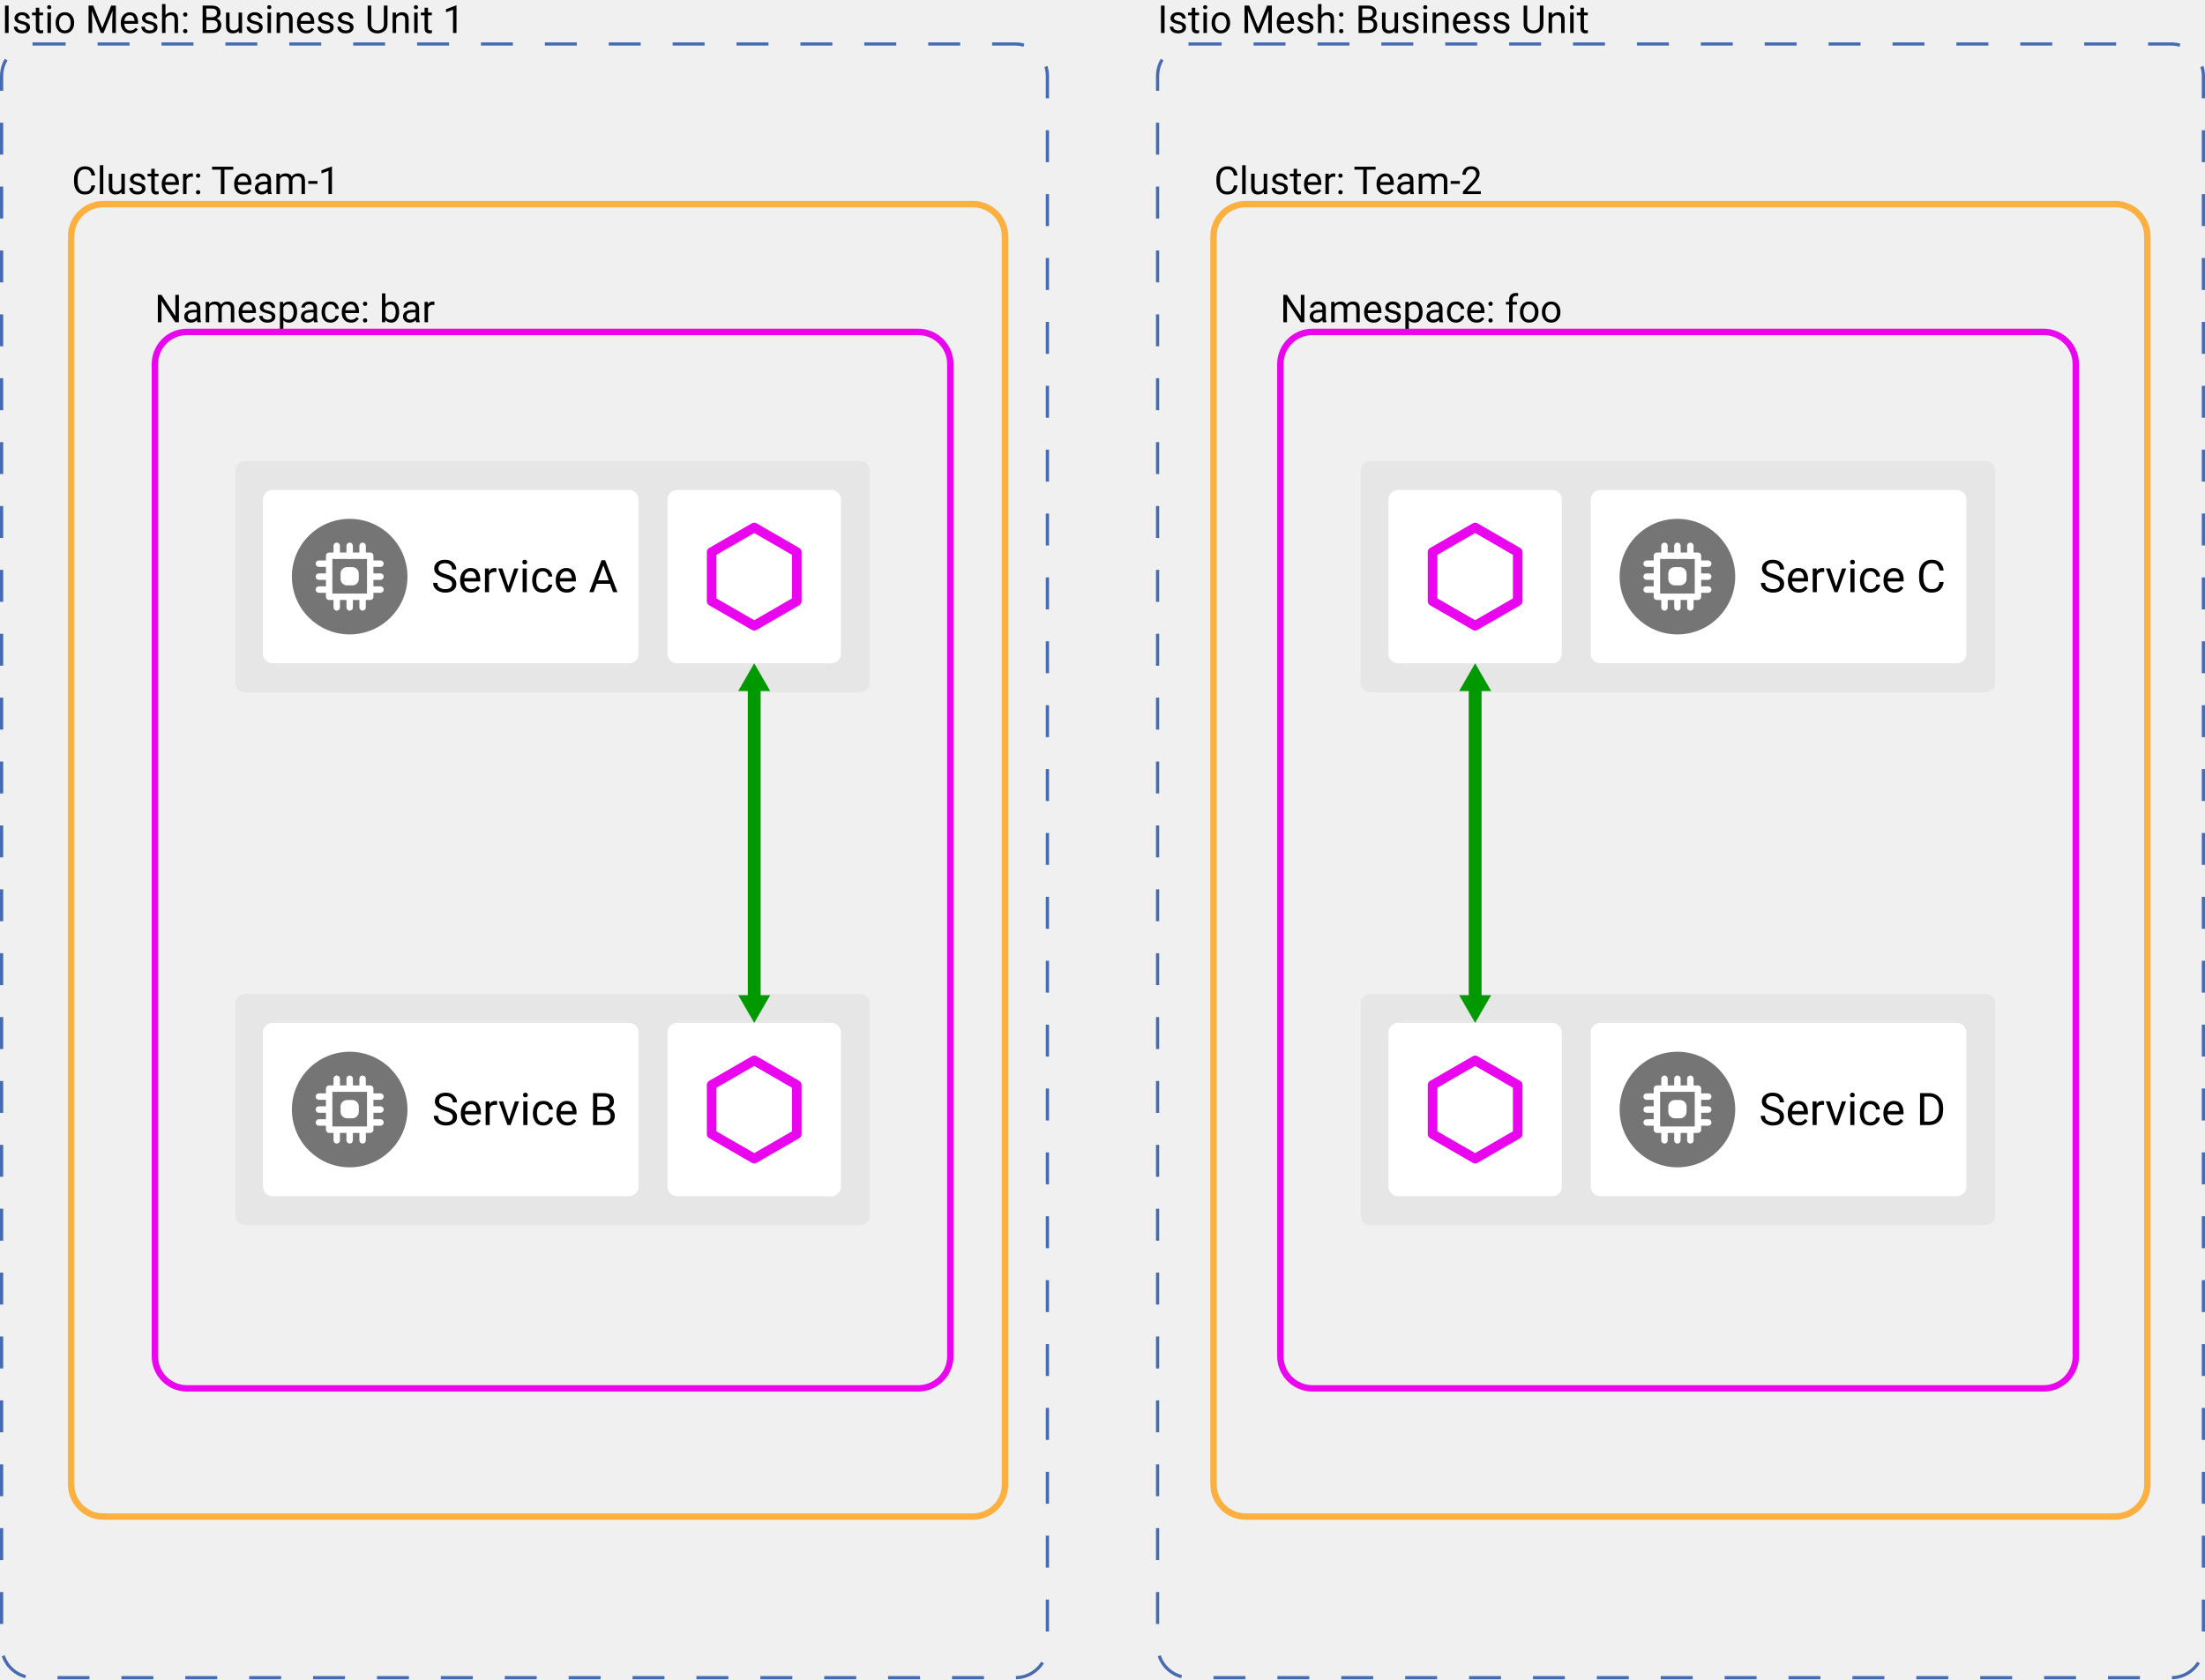
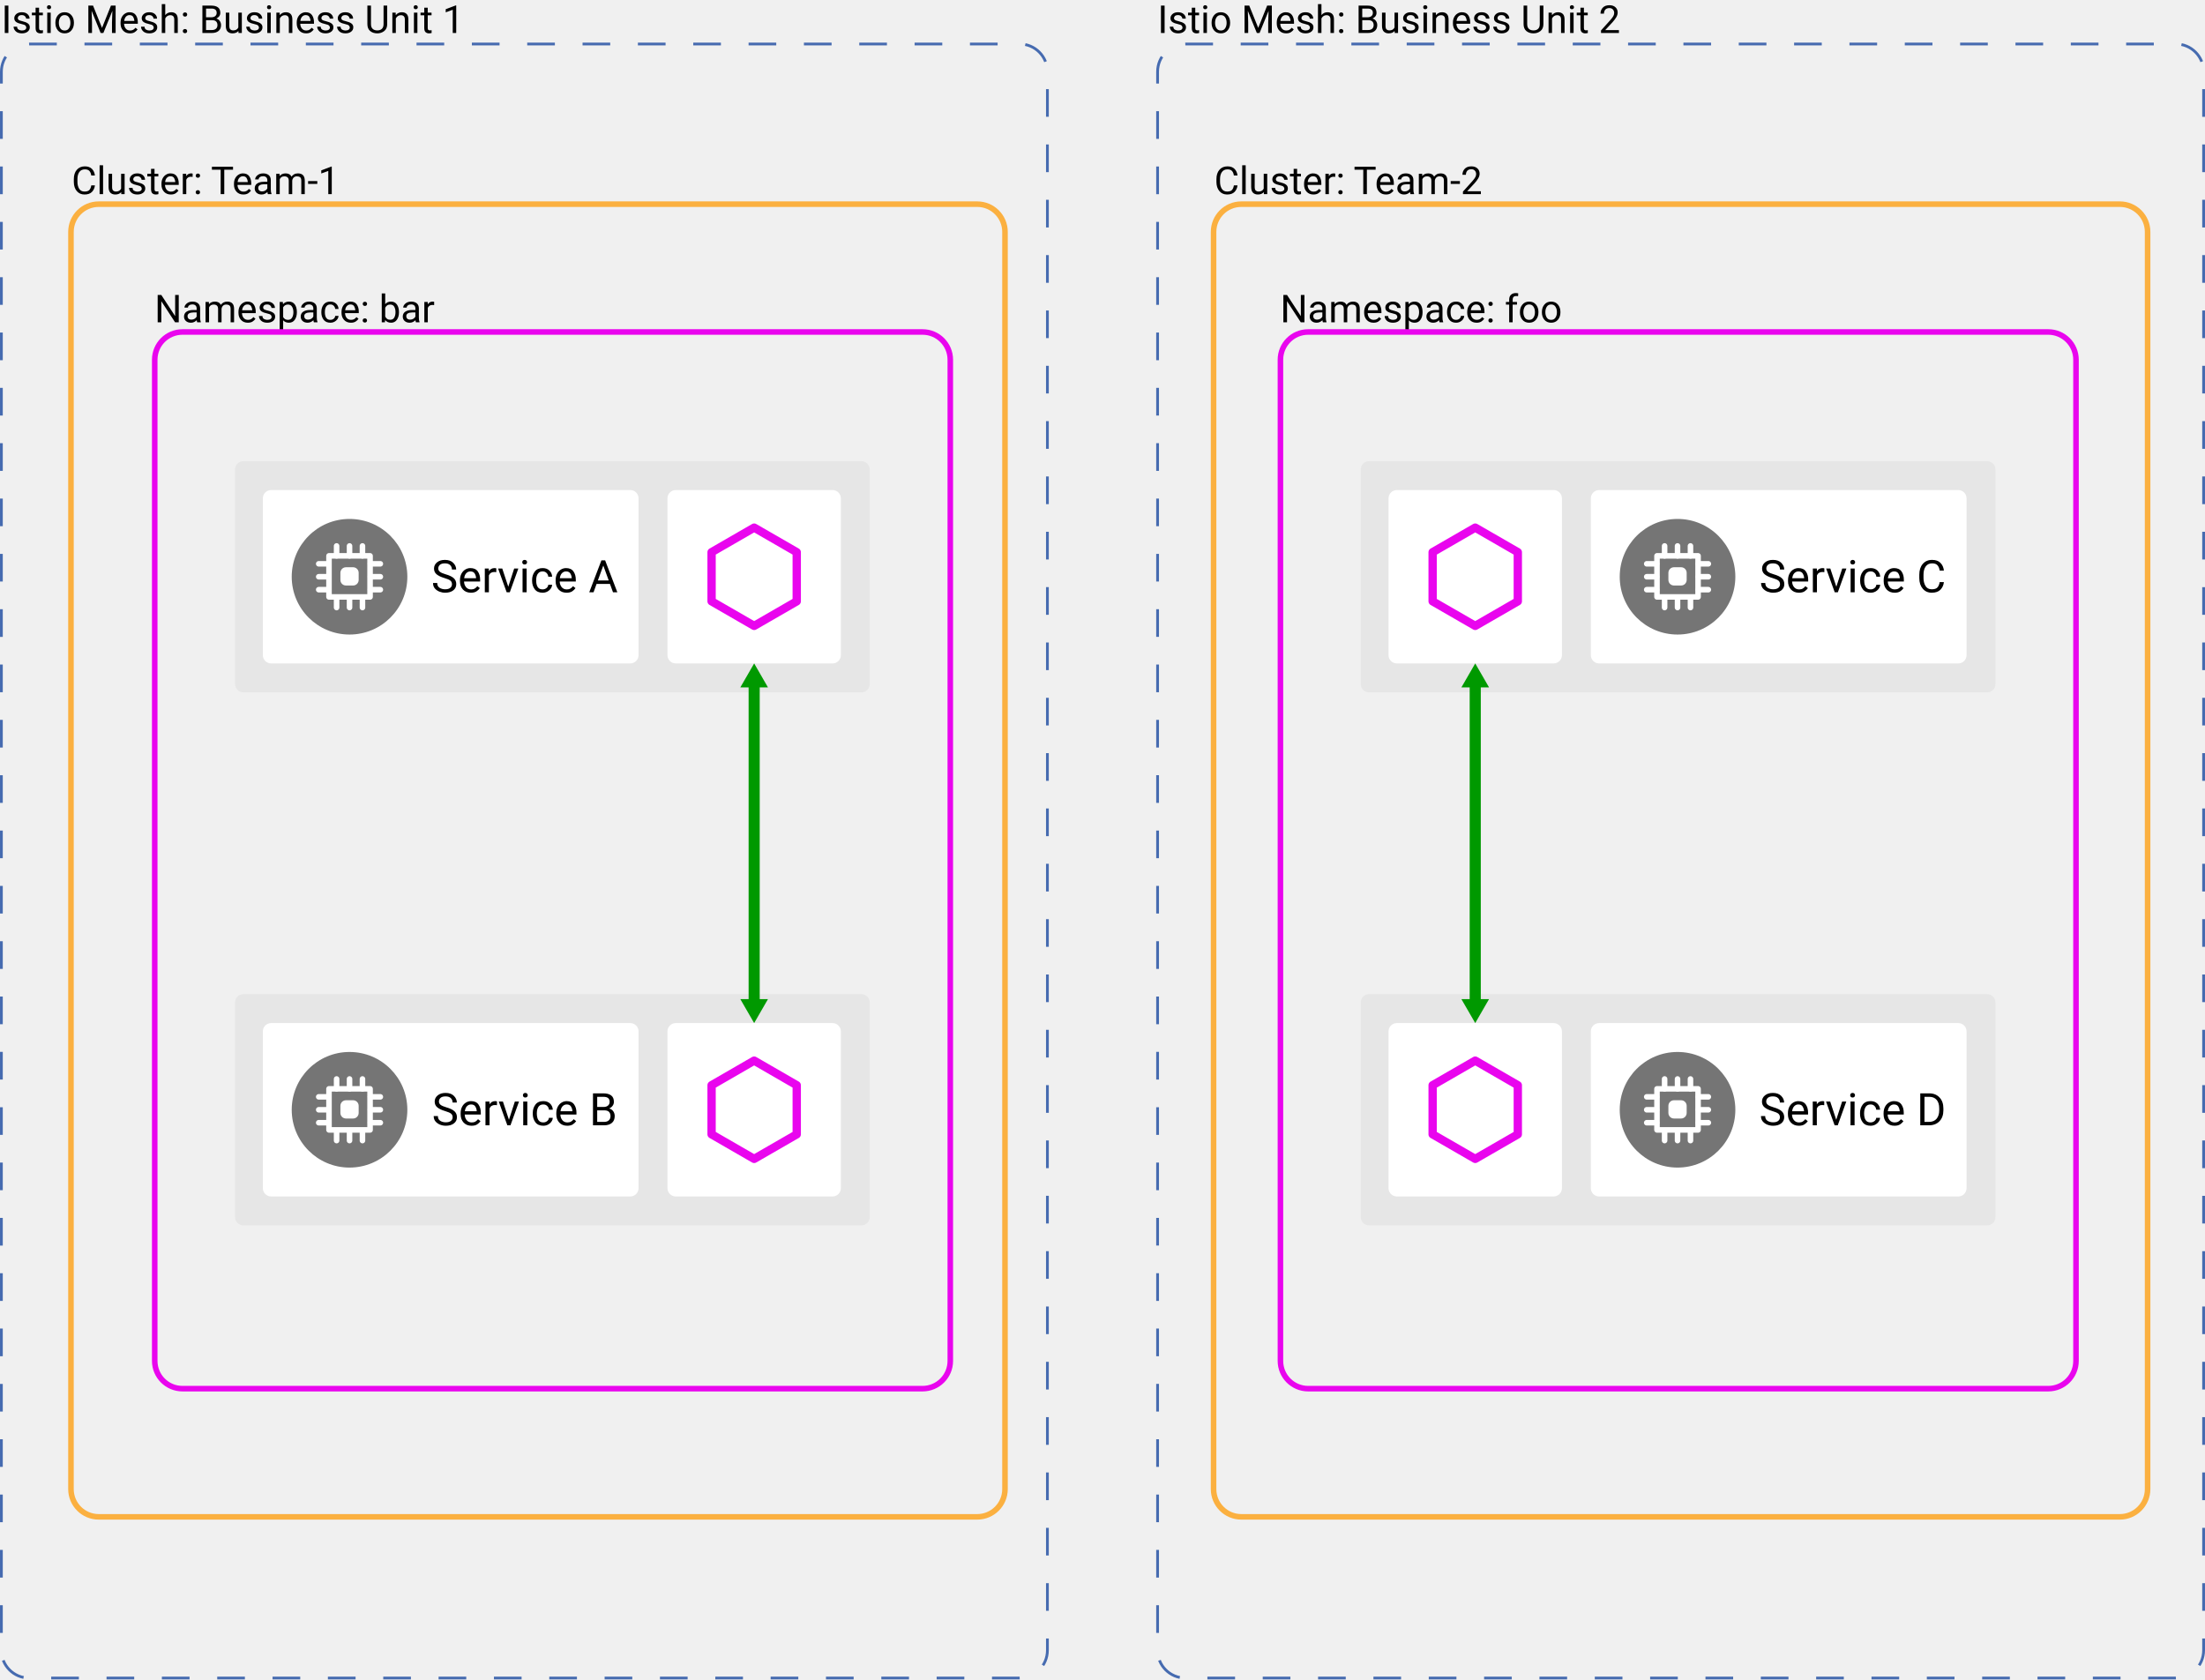
- <svg xmlns="http://www.w3.org/2000/svg" viewBox="0 0 686.77 523.1">
+ <svg xmlns="http://www.w3.org/2000/svg" viewBox="0 0 794.48 605.18">
  <defs>
-     <style>.a1b7f4e1-6cfb-4ba1-a209-fe86e4e9950e,.a3c982ea-7d5b-4f0e-b74c-739ca33cf5c7,.afa556ae-2a7f-4264-acf6-c1d20df09397,.b088ae7f-8d91-46f0-b767-81d798f29ab4,.b147c5b3-5c61-4a0c-a1d4-a4013970f185,.b6cd9dea-af88-4f08-8aeb-0d26d2142abe,.b872bad5-ae4b-4a6c-9431-62fadb3b1f0d{fill:none;}.b872bad5-ae4b-4a6c-9431-62fadb3b1f0d{stroke:#466bb0;stroke-dasharray:9.95 9.95;}.a3c982ea-7d5b-4f0e-b74c-739ca33cf5c7,.afa556ae-2a7f-4264-acf6-c1d20df09397,.b088ae7f-8d91-46f0-b767-81d798f29ab4,.b147c5b3-5c61-4a0c-a1d4-a4013970f185,.b872bad5-ae4b-4a6c-9431-62fadb3b1f0d{stroke-linejoin:round;}.b867669a-e6a6-4c19-9784-411c04f3ec93{font-size:12px;}.b6f601eb-9349-4c96-92bf-a72c5f48d98b,.b867669a-e6a6-4c19-9784-411c04f3ec93{font-family:Roboto-Regular, Roboto;}.afa556ae-2a7f-4264-acf6-c1d20df09397{stroke:#fbb040;}.afa556ae-2a7f-4264-acf6-c1d20df09397,.b088ae7f-8d91-46f0-b767-81d798f29ab4,.b147c5b3-5c61-4a0c-a1d4-a4013970f185,.b6cd9dea-af88-4f08-8aeb-0d26d2142abe{stroke-width:2px;}.bf2a7dde-a15c-43a7-8a9f-8ccaff890a82{letter-spacing:-0.03em;}.b04772d5-379b-4e5b-922b-367000707904{letter-spacing:-0.04em;}.a3c982ea-7d5b-4f0e-b74c-739ca33cf5c7,.b088ae7f-8d91-46f0-b767-81d798f29ab4{stroke:#e905ee;}.aa0c763e-5f7e-48f7-bee5-5457c31a49ba{fill:#e6e6e6;}.b183bf07-269c-44da-a916-9d14c52fa1e7{fill:#fff;}.a3c982ea-7d5b-4f0e-b74c-739ca33cf5c7{stroke-width:3px;}.b6f601eb-9349-4c96-92bf-a72c5f48d98b{font-size:14px;}.a81d75ed-f943-4c1e-98f9-eed5a0fe1664{letter-spacing:0.01em;}.a67b28e3-958e-4cd0-918f-9a5d30cf48fe{fill:#757575;}.b147c5b3-5c61-4a0c-a1d4-a4013970f185,.b6cd9dea-af88-4f08-8aeb-0d26d2142abe{stroke:#fff;}.b6cd9dea-af88-4f08-8aeb-0d26d2142abe{stroke-linecap:round;}.a1b7f4e1-6cfb-4ba1-a209-fe86e4e9950e,.b6cd9dea-af88-4f08-8aeb-0d26d2142abe{stroke-miterlimit:10;}.a1b7f4e1-6cfb-4ba1-a209-fe86e4e9950e{stroke:#090;stroke-width:4px;}.af6d2534-b1a0-4c94-ba8c-0601383c1d78{fill:#090;}</style>
+     <style>.a8348b66-f0c0-41c9-9650-6b1a41e5e7a7,.b37fe2f4-527d-4f4c-a6b3-b1abf6eae3e9,.bcd6425b-193e-4aa3-9154-8e524afac852,.bdda751c-4c4c-4ea5-8d81-bfa9c71893b8,.e27ca774-a77a-4d85-8880-f3cfa040b16f,.e626ae33-471c-4c3b-b9c0-e146f11f8cc6,.f4dca14b-f78f-4eba-b862-6b74ec83ee0b{fill:none;}.a8348b66-f0c0-41c9-9650-6b1a41e5e7a7{stroke:#466bb0;stroke-dasharray:9.97 9.97;}.a8348b66-f0c0-41c9-9650-6b1a41e5e7a7,.bcd6425b-193e-4aa3-9154-8e524afac852,.bdda751c-4c4c-4ea5-8d81-bfa9c71893b8,.e626ae33-471c-4c3b-b9c0-e146f11f8cc6,.f4dca14b-f78f-4eba-b862-6b74ec83ee0b{stroke-linejoin:round;}.e2b57b88-f59e-4048-9b19-ff89d5d16218{font-size:13.88px;}.b0e13637-ac3e-4d87-a965-d5513e704b6f,.e2b57b88-f59e-4048-9b19-ff89d5d16218{font-family:Roboto-Regular, Roboto;}.e626ae33-471c-4c3b-b9c0-e146f11f8cc6{stroke:#fbb040;}.b37fe2f4-527d-4f4c-a6b3-b1abf6eae3e9,.bcd6425b-193e-4aa3-9154-8e524afac852,.e626ae33-471c-4c3b-b9c0-e146f11f8cc6,.f4dca14b-f78f-4eba-b862-6b74ec83ee0b{stroke-width:2px;}.f2a721d1-8fda-42de-a620-679c924a77fc{letter-spacing:-0.03em;}.fc9248af-966e-4063-8b0c-3fd97b8c1ff2{letter-spacing:-0.04em;}.bdda751c-4c4c-4ea5-8d81-bfa9c71893b8,.f4dca14b-f78f-4eba-b862-6b74ec83ee0b{stroke:#e905ee;}.a78688e8-c942-4c2c-9d48-6f7607a4cbe1{fill:#e6e6e6;}.fe047937-2506-4c02-ae6c-98cfe40f1844{fill:#fff;}.bdda751c-4c4c-4ea5-8d81-bfa9c71893b8{stroke-width:3px;}.b0e13637-ac3e-4d87-a965-d5513e704b6f{font-size:16.2px;}.fee82ec3-8b32-4116-abc3-e6bf9516dde3{letter-spacing:0.01em;}.f11d3f52-0173-4e65-b829-f40a21af663c{fill:#757575;}.b37fe2f4-527d-4f4c-a6b3-b1abf6eae3e9,.bcd6425b-193e-4aa3-9154-8e524afac852{stroke:#fff;}.b37fe2f4-527d-4f4c-a6b3-b1abf6eae3e9{stroke-linecap:round;}.b37fe2f4-527d-4f4c-a6b3-b1abf6eae3e9,.e27ca774-a77a-4d85-8880-f3cfa040b16f{stroke-miterlimit:10;}.e27ca774-a77a-4d85-8880-f3cfa040b16f{stroke:#090;stroke-width:4px;}.b96ee54b-5fb9-4be8-9992-0eae3679c3a6{fill:#090;}</style>
  </defs>
-   <g id="ad475352-12b6-45e2-b33b-131181d191e3" data-name="cluster-iso">
-     <rect class="b872bad5-ae4b-4a6c-9431-62fadb3b1f0d" x="0.5" y="13.7" width="325.73" height="508.9" rx="10" />
-     <text class="b867669a-e6a6-4c19-9784-411c04f3ec93" transform="translate(0.48 10.27)">Istio Mesh: Business Unit 1</text>
-     <rect class="b872bad5-ae4b-4a6c-9431-62fadb3b1f0d" x="360.54" y="13.7" width="325.73" height="508.9" rx="10" />
-     <text class="b867669a-e6a6-4c19-9784-411c04f3ec93" transform="translate(360.52 10.27)">Istio Mesh: Business Unit </text>
-     <rect class="afa556ae-2a7f-4264-acf6-c1d20df09397" x="22.17" y="63.59" width="290.85" height="408.82" rx="10" />
-     <text class="b867669a-e6a6-4c19-9784-411c04f3ec93" transform="translate(22.36 60.46)">Cluster:<tspan class="bf2a7dde-a15c-43a7-8a9f-8ccaff890a82" x="40.77" y="0"> </tspan>
-       <tspan class="b04772d5-379b-4e5b-922b-367000707904" x="43.4" y="0">T</tspan>
-       <tspan x="50.03" y="0">eam-1</tspan>
+   <g id="f71f044f-18f6-4239-90ae-52de65a6da5d" data-name="cluster-iso">
+     <rect class="a8348b66-f0c0-41c9-9650-6b1a41e5e7a7" x="0.5" y="15.85" width="376.89" height="588.83" rx="10" />
+     <text class="e2b57b88-f59e-4048-9b19-ff89d5d16218" transform="translate(0.48 11.88)">Istio Mesh: Business Unit 1</text>
+     <rect class="a8348b66-f0c0-41c9-9650-6b1a41e5e7a7" x="417.09" y="15.85" width="376.89" height="588.83" rx="10" />
+     <text class="e2b57b88-f59e-4048-9b19-ff89d5d16218" transform="translate(417.07 11.88)">Istio Mesh: Business Unit 2 </text>
+     <rect class="e626ae33-471c-4c3b-b9c0-e146f11f8cc6" x="25.57" y="73.57" width="336.54" height="473.03" rx="10" />
+     <text class="e2b57b88-f59e-4048-9b19-ff89d5d16218" transform="translate(25.79 69.95)">Cluster:<tspan class="f2a721d1-8fda-42de-a620-679c924a77fc" x="47.17" y="0"> </tspan>
+       <tspan class="fc9248af-966e-4063-8b0c-3fd97b8c1ff2" x="50.22" y="0">T</tspan>
+       <tspan x="57.89" y="0">eam-1</tspan>
    </text>
-     <rect class="afa556ae-2a7f-4264-acf6-c1d20df09397" x="377.97" y="63.59" width="290.85" height="408.82" rx="10" />
-     <text class="b867669a-e6a6-4c19-9784-411c04f3ec93" transform="translate(378.16 60.46)">Cluster:<tspan class="bf2a7dde-a15c-43a7-8a9f-8ccaff890a82" x="40.77" y="0"> </tspan>
-       <tspan class="b04772d5-379b-4e5b-922b-367000707904" x="43.4" y="0">T</tspan>
-       <tspan x="50.03" y="0">eam-2</tspan>
+     <rect class="e626ae33-471c-4c3b-b9c0-e146f11f8cc6" x="437.26" y="73.57" width="336.54" height="473.03" rx="10" />
+     <text class="e2b57b88-f59e-4048-9b19-ff89d5d16218" transform="translate(437.48 69.95)">Cluster:<tspan class="f2a721d1-8fda-42de-a620-679c924a77fc" x="47.17" y="0"> </tspan>
+       <tspan class="fc9248af-966e-4063-8b0c-3fd97b8c1ff2" x="50.22" y="0">T</tspan>
+       <tspan x="57.89" y="0">eam-2</tspan>
    </text>
-     <text class="b867669a-e6a6-4c19-9784-411c04f3ec93" transform="translate(48.18 100.38)">Namespace: bar</text>
-     <rect class="b088ae7f-8d91-46f0-b767-81d798f29ab4" x="48.25" y="103.39" width="247.74" height="329.09" rx="10" />
-     <text class="b867669a-e6a6-4c19-9784-411c04f3ec93" transform="translate(398.72 100.38)">Namespace: foo</text>
-     <rect class="b088ae7f-8d91-46f0-b767-81d798f29ab4" x="398.79" y="103.39" width="247.74" height="329.09" rx="10" />
-     <rect class="aa0c763e-5f7e-48f7-bee5-5457c31a49ba" x="423.8" y="143.62" width="197.65" height="72" rx="3" />
-     <rect class="b183bf07-269c-44da-a916-9d14c52fa1e7" x="432.45" y="152.62" width="54" height="54" rx="3" />
-     <polygon class="a3c982ea-7d5b-4f0e-b74c-739ca33cf5c7" points="472.71 187.27 472.71 171.97 459.45 164.32 446.19 171.97 446.19 187.27 459.45 194.92 472.71 187.27" />
-     <rect class="b183bf07-269c-44da-a916-9d14c52fa1e7" x="495.45" y="152.62" width="117" height="54" rx="3" />
-     <text class="b6f601eb-9349-4c96-92bf-a72c5f48d98b" transform="translate(547.91 184.46)">Se<tspan class="a81d75ed-f943-4c1e-98f9-eed5a0fe1664" x="15.72" y="0">r</tspan>
-       <tspan x="20.58" y="0">vice C</tspan>
+     <text class="e2b57b88-f59e-4048-9b19-ff89d5d16218" transform="translate(55.67 116.15)">Namespace: bar</text>
+     <rect class="f4dca14b-f78f-4eba-b862-6b74ec83ee0b" x="55.75" y="119.63" width="286.65" height="380.78" rx="10" />
+     <text class="e2b57b88-f59e-4048-9b19-ff89d5d16218" transform="translate(461.27 116.15)">Namespace: foo</text>
+     <rect class="f4dca14b-f78f-4eba-b862-6b74ec83ee0b" x="461.35" y="119.63" width="286.65" height="380.78" rx="10" />
+     <rect class="a78688e8-c942-4c2c-9d48-6f7607a4cbe1" x="490.29" y="166.18" width="228.69" height="83.31" rx="3" />
+     <rect class="fe047937-2506-4c02-ae6c-98cfe40f1844" x="500.3" y="176.59" width="62.48" height="62.48" rx="3" />
+     <polygon class="bdda751c-4c4c-4ea5-8d81-bfa9c71893b8" points="546.88 216.69 546.88 198.98 531.54 190.13 516.19 198.98 516.19 216.69 531.54 225.54 546.88 216.69" />
+     <rect class="fe047937-2506-4c02-ae6c-98cfe40f1844" x="573.19" y="176.59" width="135.38" height="62.48" rx="3" />
+     <text class="b0e13637-ac3e-4d87-a965-d5513e704b6f" transform="translate(633.89 213.43)">Se<tspan class="fee82ec3-8b32-4116-abc3-e6bf9516dde3" x="18.19" y="0">r</tspan>
+       <tspan x="23.82" y="0">vice C</tspan>
    </text>
-     <circle class="a67b28e3-958e-4cd0-918f-9a5d30cf48fe" cx="522.45" cy="179.62" r="18" />
-     <rect class="b147c5b3-5c61-4a0c-a1d4-a4013970f185" x="516.06" y="173.11" width="12.79" height="12.79" />
-     <line class="b6cd9dea-af88-4f08-8aeb-0d26d2142abe" x1="518.42" y1="173.11" x2="518.42" y2="170.03" />
-     <line class="b6cd9dea-af88-4f08-8aeb-0d26d2142abe" x1="522.45" y1="173.11" x2="522.45" y2="170.03" />
-     <line class="b6cd9dea-af88-4f08-8aeb-0d26d2142abe" x1="526.48" y1="173.11" x2="526.48" y2="170.03" />
-     <line class="b6cd9dea-af88-4f08-8aeb-0d26d2142abe" x1="518.42" y1="189.21" x2="518.42" y2="186.13" />
-     <line class="b6cd9dea-af88-4f08-8aeb-0d26d2142abe" x1="522.45" y1="189.21" x2="522.45" y2="186.13" />
-     <line class="b6cd9dea-af88-4f08-8aeb-0d26d2142abe" x1="526.48" y1="189.21" x2="526.48" y2="186.13" />
-     <line class="b6cd9dea-af88-4f08-8aeb-0d26d2142abe" x1="515.94" y1="183.65" x2="512.86" y2="183.65" />
-     <line class="b6cd9dea-af88-4f08-8aeb-0d26d2142abe" x1="515.94" y1="179.62" x2="512.86" y2="179.62" />
-     <line class="b6cd9dea-af88-4f08-8aeb-0d26d2142abe" x1="515.94" y1="175.59" x2="512.86" y2="175.59" />
-     <line class="b6cd9dea-af88-4f08-8aeb-0d26d2142abe" x1="532.04" y1="183.65" x2="528.96" y2="183.65" />
-     <line class="b6cd9dea-af88-4f08-8aeb-0d26d2142abe" x1="532.04" y1="179.62" x2="528.96" y2="179.62" />
-     <line class="b6cd9dea-af88-4f08-8aeb-0d26d2142abe" x1="532.04" y1="175.59" x2="528.96" y2="175.59" />
-     <rect class="b183bf07-269c-44da-a916-9d14c52fa1e7" x="519.61" y="176.66" width="5.68" height="5.68" rx="2" />
-     <rect class="aa0c763e-5f7e-48f7-bee5-5457c31a49ba" x="73.26" y="143.62" width="197.65" height="72" rx="3" />
-     <rect class="b183bf07-269c-44da-a916-9d14c52fa1e7" x="81.91" y="152.62" width="117" height="54" rx="3" />
-     <text class="b6f601eb-9349-4c96-92bf-a72c5f48d98b" transform="translate(134.36 184.46)">Se<tspan class="a81d75ed-f943-4c1e-98f9-eed5a0fe1664" x="15.72" y="0">r</tspan>
-       <tspan x="20.58" y="0">vice A</tspan>
+     <circle class="f11d3f52-0173-4e65-b829-f40a21af663c" cx="604.43" cy="207.83" r="20.83" />
+     <rect class="bcd6425b-193e-4aa3-9154-8e524afac852" x="597.03" y="200.3" width="14.8" height="14.8" />
+     <line class="b37fe2f4-527d-4f4c-a6b3-b1abf6eae3e9" x1="599.77" y1="200.3" x2="599.77" y2="196.73" />
+     <line class="b37fe2f4-527d-4f4c-a6b3-b1abf6eae3e9" x1="604.43" y1="200.3" x2="604.43" y2="196.73" />
+     <line class="b37fe2f4-527d-4f4c-a6b3-b1abf6eae3e9" x1="609.09" y1="200.3" x2="609.09" y2="196.73" />
+     <line class="b37fe2f4-527d-4f4c-a6b3-b1abf6eae3e9" x1="599.77" y1="218.93" x2="599.77" y2="215.37" />
+     <line class="b37fe2f4-527d-4f4c-a6b3-b1abf6eae3e9" x1="604.43" y1="218.93" x2="604.43" y2="215.37" />
+     <line class="b37fe2f4-527d-4f4c-a6b3-b1abf6eae3e9" x1="609.09" y1="218.93" x2="609.09" y2="215.37" />
+     <line class="b37fe2f4-527d-4f4c-a6b3-b1abf6eae3e9" x1="596.89" y1="212.49" x2="593.33" y2="212.49" />
+     <line class="b37fe2f4-527d-4f4c-a6b3-b1abf6eae3e9" x1="596.89" y1="207.83" x2="593.33" y2="207.83" />
+     <line class="b37fe2f4-527d-4f4c-a6b3-b1abf6eae3e9" x1="596.89" y1="203.17" x2="593.33" y2="203.17" />
+     <line class="b37fe2f4-527d-4f4c-a6b3-b1abf6eae3e9" x1="615.53" y1="212.49" x2="611.97" y2="212.49" />
+     <line class="b37fe2f4-527d-4f4c-a6b3-b1abf6eae3e9" x1="615.53" y1="207.83" x2="611.97" y2="207.83" />
+     <line class="b37fe2f4-527d-4f4c-a6b3-b1abf6eae3e9" x1="615.53" y1="203.17" x2="611.97" y2="203.17" />
+     <rect class="fe047937-2506-4c02-ae6c-98cfe40f1844" x="601.14" y="204.41" width="6.58" height="6.58" rx="2" />
+     <rect class="a78688e8-c942-4c2c-9d48-6f7607a4cbe1" x="84.69" y="166.18" width="228.69" height="83.31" rx="3" />
+     <rect class="fe047937-2506-4c02-ae6c-98cfe40f1844" x="94.7" y="176.59" width="135.38" height="62.48" rx="3" />
+     <text class="b0e13637-ac3e-4d87-a965-d5513e704b6f" transform="translate(155.38 213.43)">Se<tspan class="fee82ec3-8b32-4116-abc3-e6bf9516dde3" x="18.19" y="0">r</tspan>
+       <tspan x="23.82" y="0">vice A</tspan>
    </text>
-     <circle class="a67b28e3-958e-4cd0-918f-9a5d30cf48fe" cx="108.91" cy="179.62" r="18" />
-     <rect class="b147c5b3-5c61-4a0c-a1d4-a4013970f185" x="102.52" y="173.11" width="12.79" height="12.79" />
-     <line class="b6cd9dea-af88-4f08-8aeb-0d26d2142abe" x1="104.88" y1="173.11" x2="104.88" y2="170.03" />
-     <line class="b6cd9dea-af88-4f08-8aeb-0d26d2142abe" x1="108.91" y1="173.11" x2="108.91" y2="170.03" />
-     <line class="b6cd9dea-af88-4f08-8aeb-0d26d2142abe" x1="112.94" y1="173.11" x2="112.94" y2="170.03" />
-     <line class="b6cd9dea-af88-4f08-8aeb-0d26d2142abe" x1="104.88" y1="189.21" x2="104.88" y2="186.13" />
-     <line class="b6cd9dea-af88-4f08-8aeb-0d26d2142abe" x1="108.91" y1="189.21" x2="108.91" y2="186.13" />
-     <line class="b6cd9dea-af88-4f08-8aeb-0d26d2142abe" x1="112.94" y1="189.21" x2="112.94" y2="186.13" />
-     <line class="b6cd9dea-af88-4f08-8aeb-0d26d2142abe" x1="102.4" y1="183.65" x2="99.32" y2="183.65" />
-     <line class="b6cd9dea-af88-4f08-8aeb-0d26d2142abe" x1="102.4" y1="179.62" x2="99.32" y2="179.62" />
-     <line class="b6cd9dea-af88-4f08-8aeb-0d26d2142abe" x1="102.4" y1="175.59" x2="99.32" y2="175.59" />
-     <line class="b6cd9dea-af88-4f08-8aeb-0d26d2142abe" x1="118.5" y1="183.65" x2="115.42" y2="183.65" />
-     <line class="b6cd9dea-af88-4f08-8aeb-0d26d2142abe" x1="118.5" y1="179.62" x2="115.42" y2="179.62" />
-     <line class="b6cd9dea-af88-4f08-8aeb-0d26d2142abe" x1="118.5" y1="175.59" x2="115.42" y2="175.59" />
-     <rect class="b183bf07-269c-44da-a916-9d14c52fa1e7" x="106.07" y="176.66" width="5.68" height="5.68" rx="2" />
-     <rect class="b183bf07-269c-44da-a916-9d14c52fa1e7" x="207.91" y="152.62" width="54" height="54" rx="3" />
-     <polygon class="a3c982ea-7d5b-4f0e-b74c-739ca33cf5c7" points="248.17 187.27 248.17 171.97 234.91 164.32 221.65 171.97 221.65 187.27 234.91 194.92 248.17 187.27" />
-     <rect class="aa0c763e-5f7e-48f7-bee5-5457c31a49ba" x="423.8" y="309.62" width="197.65" height="72" rx="3" />
-     <rect class="b183bf07-269c-44da-a916-9d14c52fa1e7" x="432.45" y="318.62" width="54" height="54" rx="3" />
-     <polygon class="a3c982ea-7d5b-4f0e-b74c-739ca33cf5c7" points="472.71 353.27 472.71 337.97 459.45 330.32 446.19 337.97 446.19 353.27 459.45 360.92 472.71 353.27" />
-     <rect class="b183bf07-269c-44da-a916-9d14c52fa1e7" x="495.45" y="318.62" width="117" height="54" rx="3" />
-     <text class="b6f601eb-9349-4c96-92bf-a72c5f48d98b" transform="translate(547.87 350.46)">Se<tspan class="a81d75ed-f943-4c1e-98f9-eed5a0fe1664" x="15.72" y="0">r</tspan>
-       <tspan x="20.58" y="0">vice D</tspan>
+     <circle class="f11d3f52-0173-4e65-b829-f40a21af663c" cx="125.94" cy="207.83" r="20.83" />
+     <rect class="bcd6425b-193e-4aa3-9154-8e524afac852" x="118.54" y="200.3" width="14.8" height="14.8" />
+     <line class="b37fe2f4-527d-4f4c-a6b3-b1abf6eae3e9" x1="121.28" y1="200.3" x2="121.28" y2="196.73" />
+     <line class="b37fe2f4-527d-4f4c-a6b3-b1abf6eae3e9" x1="125.94" y1="200.3" x2="125.94" y2="196.73" />
+     <line class="b37fe2f4-527d-4f4c-a6b3-b1abf6eae3e9" x1="130.6" y1="200.3" x2="130.6" y2="196.73" />
+     <line class="b37fe2f4-527d-4f4c-a6b3-b1abf6eae3e9" x1="121.28" y1="218.93" x2="121.28" y2="215.37" />
+     <line class="b37fe2f4-527d-4f4c-a6b3-b1abf6eae3e9" x1="125.94" y1="218.93" x2="125.94" y2="215.37" />
+     <line class="b37fe2f4-527d-4f4c-a6b3-b1abf6eae3e9" x1="130.6" y1="218.93" x2="130.6" y2="215.37" />
+     <line class="b37fe2f4-527d-4f4c-a6b3-b1abf6eae3e9" x1="118.4" y1="212.49" x2="114.84" y2="212.49" />
+     <line class="b37fe2f4-527d-4f4c-a6b3-b1abf6eae3e9" x1="118.4" y1="207.83" x2="114.84" y2="207.83" />
+     <line class="b37fe2f4-527d-4f4c-a6b3-b1abf6eae3e9" x1="118.4" y1="203.17" x2="114.84" y2="203.17" />
+     <line class="b37fe2f4-527d-4f4c-a6b3-b1abf6eae3e9" x1="137.04" y1="212.49" x2="133.47" y2="212.49" />
+     <line class="b37fe2f4-527d-4f4c-a6b3-b1abf6eae3e9" x1="137.04" y1="207.83" x2="133.47" y2="207.83" />
+     <line class="b37fe2f4-527d-4f4c-a6b3-b1abf6eae3e9" x1="137.04" y1="203.17" x2="133.47" y2="203.17" />
+     <rect class="fe047937-2506-4c02-ae6c-98cfe40f1844" x="122.65" y="204.41" width="6.58" height="6.58" rx="2" />
+     <rect class="fe047937-2506-4c02-ae6c-98cfe40f1844" x="240.49" y="176.59" width="62.48" height="62.48" rx="3" />
+     <polygon class="bdda751c-4c4c-4ea5-8d81-bfa9c71893b8" points="287.07 216.69 287.07 198.98 271.73 190.13 256.39 198.98 256.39 216.69 271.73 225.54 287.07 216.69" />
+     <rect class="a78688e8-c942-4c2c-9d48-6f7607a4cbe1" x="490.29" y="358.25" width="228.69" height="83.31" rx="3" />
+     <rect class="fe047937-2506-4c02-ae6c-98cfe40f1844" x="500.3" y="368.67" width="62.48" height="62.48" rx="3" />
+     <polygon class="bdda751c-4c4c-4ea5-8d81-bfa9c71893b8" points="546.88 408.76 546.88 391.06 531.54 382.2 516.19 391.06 516.19 408.76 531.54 417.61 546.88 408.76" />
+     <rect class="fe047937-2506-4c02-ae6c-98cfe40f1844" x="573.19" y="368.67" width="135.38" height="62.48" rx="3" />
+     <text class="b0e13637-ac3e-4d87-a965-d5513e704b6f" transform="translate(633.85 405.51)">Se<tspan class="fee82ec3-8b32-4116-abc3-e6bf9516dde3" x="18.19" y="0">r</tspan>
+       <tspan x="23.82" y="0">vice D</tspan>
    </text>
-     <circle class="a67b28e3-958e-4cd0-918f-9a5d30cf48fe" cx="522.45" cy="345.62" r="18" />
-     <rect class="b147c5b3-5c61-4a0c-a1d4-a4013970f185" x="516.06" y="339.11" width="12.79" height="12.79" />
-     <line class="b6cd9dea-af88-4f08-8aeb-0d26d2142abe" x1="518.42" y1="339.11" x2="518.42" y2="336.03" />
-     <line class="b6cd9dea-af88-4f08-8aeb-0d26d2142abe" x1="522.45" y1="339.11" x2="522.45" y2="336.03" />
-     <line class="b6cd9dea-af88-4f08-8aeb-0d26d2142abe" x1="526.48" y1="339.11" x2="526.48" y2="336.03" />
-     <line class="b6cd9dea-af88-4f08-8aeb-0d26d2142abe" x1="518.42" y1="355.21" x2="518.42" y2="352.13" />
-     <line class="b6cd9dea-af88-4f08-8aeb-0d26d2142abe" x1="522.45" y1="355.21" x2="522.45" y2="352.13" />
-     <line class="b6cd9dea-af88-4f08-8aeb-0d26d2142abe" x1="526.48" y1="355.21" x2="526.48" y2="352.13" />
-     <line class="b6cd9dea-af88-4f08-8aeb-0d26d2142abe" x1="515.94" y1="349.65" x2="512.86" y2="349.65" />
-     <line class="b6cd9dea-af88-4f08-8aeb-0d26d2142abe" x1="515.94" y1="345.62" x2="512.86" y2="345.62" />
-     <line class="b6cd9dea-af88-4f08-8aeb-0d26d2142abe" x1="515.94" y1="341.59" x2="512.86" y2="341.59" />
-     <line class="b6cd9dea-af88-4f08-8aeb-0d26d2142abe" x1="532.04" y1="349.65" x2="528.96" y2="349.65" />
-     <line class="b6cd9dea-af88-4f08-8aeb-0d26d2142abe" x1="532.04" y1="345.62" x2="528.96" y2="345.62" />
-     <line class="b6cd9dea-af88-4f08-8aeb-0d26d2142abe" x1="532.04" y1="341.59" x2="528.96" y2="341.59" />
-     <rect class="b183bf07-269c-44da-a916-9d14c52fa1e7" x="519.61" y="342.66" width="5.68" height="5.68" rx="2" />
-     <rect class="aa0c763e-5f7e-48f7-bee5-5457c31a49ba" x="73.26" y="309.62" width="197.65" height="72" rx="3" />
-     <rect class="b183bf07-269c-44da-a916-9d14c52fa1e7" x="81.91" y="318.62" width="117" height="54" rx="3" />
-     <text class="b6f601eb-9349-4c96-92bf-a72c5f48d98b" transform="translate(134.57 350.46)">Se<tspan class="a81d75ed-f943-4c1e-98f9-eed5a0fe1664" x="15.72" y="0">r</tspan>
-       <tspan x="20.58" y="0">vice B</tspan>
+     <circle class="f11d3f52-0173-4e65-b829-f40a21af663c" cx="604.43" cy="399.91" r="20.83" />
+     <rect class="bcd6425b-193e-4aa3-9154-8e524afac852" x="597.03" y="392.37" width="14.8" height="14.8" />
+     <line class="b37fe2f4-527d-4f4c-a6b3-b1abf6eae3e9" x1="599.77" y1="392.37" x2="599.77" y2="388.81" />
+     <line class="b37fe2f4-527d-4f4c-a6b3-b1abf6eae3e9" x1="604.43" y1="392.37" x2="604.43" y2="388.81" />
+     <line class="b37fe2f4-527d-4f4c-a6b3-b1abf6eae3e9" x1="609.09" y1="392.37" x2="609.09" y2="388.81" />
+     <line class="b37fe2f4-527d-4f4c-a6b3-b1abf6eae3e9" x1="599.77" y1="411.01" x2="599.77" y2="407.44" />
+     <line class="b37fe2f4-527d-4f4c-a6b3-b1abf6eae3e9" x1="604.43" y1="411.01" x2="604.43" y2="407.44" />
+     <line class="b37fe2f4-527d-4f4c-a6b3-b1abf6eae3e9" x1="609.09" y1="411.01" x2="609.09" y2="407.44" />
+     <line class="b37fe2f4-527d-4f4c-a6b3-b1abf6eae3e9" x1="596.89" y1="404.57" x2="593.33" y2="404.57" />
+     <line class="b37fe2f4-527d-4f4c-a6b3-b1abf6eae3e9" x1="596.89" y1="399.91" x2="593.33" y2="399.91" />
+     <line class="b37fe2f4-527d-4f4c-a6b3-b1abf6eae3e9" x1="596.89" y1="395.25" x2="593.33" y2="395.25" />
+     <line class="b37fe2f4-527d-4f4c-a6b3-b1abf6eae3e9" x1="615.53" y1="404.57" x2="611.97" y2="404.57" />
+     <line class="b37fe2f4-527d-4f4c-a6b3-b1abf6eae3e9" x1="615.53" y1="399.91" x2="611.97" y2="399.91" />
+     <line class="b37fe2f4-527d-4f4c-a6b3-b1abf6eae3e9" x1="615.53" y1="395.25" x2="611.97" y2="395.25" />
+     <rect class="fe047937-2506-4c02-ae6c-98cfe40f1844" x="601.14" y="396.48" width="6.58" height="6.58" rx="2" />
+     <rect class="a78688e8-c942-4c2c-9d48-6f7607a4cbe1" x="84.69" y="358.25" width="228.69" height="83.31" rx="3" />
+     <rect class="fe047937-2506-4c02-ae6c-98cfe40f1844" x="94.7" y="368.67" width="135.38" height="62.48" rx="3" />
+     <text class="b0e13637-ac3e-4d87-a965-d5513e704b6f" transform="translate(155.62 405.51)">Se<tspan class="fee82ec3-8b32-4116-abc3-e6bf9516dde3" x="18.19" y="0">r</tspan>
+       <tspan x="23.82" y="0">vice B</tspan>
    </text>
-     <circle class="a67b28e3-958e-4cd0-918f-9a5d30cf48fe" cx="108.91" cy="345.62" r="18" />
-     <rect class="b147c5b3-5c61-4a0c-a1d4-a4013970f185" x="102.52" y="339.11" width="12.79" height="12.79" />
-     <line class="b6cd9dea-af88-4f08-8aeb-0d26d2142abe" x1="104.88" y1="339.11" x2="104.88" y2="336.03" />
-     <line class="b6cd9dea-af88-4f08-8aeb-0d26d2142abe" x1="108.91" y1="339.11" x2="108.91" y2="336.03" />
-     <line class="b6cd9dea-af88-4f08-8aeb-0d26d2142abe" x1="112.94" y1="339.11" x2="112.94" y2="336.03" />
-     <line class="b6cd9dea-af88-4f08-8aeb-0d26d2142abe" x1="104.88" y1="355.21" x2="104.88" y2="352.13" />
-     <line class="b6cd9dea-af88-4f08-8aeb-0d26d2142abe" x1="108.91" y1="355.21" x2="108.91" y2="352.13" />
-     <line class="b6cd9dea-af88-4f08-8aeb-0d26d2142abe" x1="112.94" y1="355.21" x2="112.94" y2="352.13" />
-     <line class="b6cd9dea-af88-4f08-8aeb-0d26d2142abe" x1="102.4" y1="349.65" x2="99.32" y2="349.65" />
-     <line class="b6cd9dea-af88-4f08-8aeb-0d26d2142abe" x1="102.4" y1="345.62" x2="99.32" y2="345.62" />
-     <line class="b6cd9dea-af88-4f08-8aeb-0d26d2142abe" x1="102.4" y1="341.59" x2="99.32" y2="341.59" />
-     <line class="b6cd9dea-af88-4f08-8aeb-0d26d2142abe" x1="118.5" y1="349.65" x2="115.42" y2="349.65" />
-     <line class="b6cd9dea-af88-4f08-8aeb-0d26d2142abe" x1="118.5" y1="345.62" x2="115.42" y2="345.62" />
-     <line class="b6cd9dea-af88-4f08-8aeb-0d26d2142abe" x1="118.5" y1="341.59" x2="115.42" y2="341.59" />
-     <rect class="b183bf07-269c-44da-a916-9d14c52fa1e7" x="106.07" y="342.66" width="5.68" height="5.68" rx="2" />
-     <rect class="b183bf07-269c-44da-a916-9d14c52fa1e7" x="207.91" y="318.62" width="54" height="54" rx="3" />
-     <polygon class="a3c982ea-7d5b-4f0e-b74c-739ca33cf5c7" points="248.17 353.27 248.17 337.97 234.91 330.32 221.65 337.97 221.65 353.27 234.91 360.92 248.17 353.27" />
-     <line class="a1b7f4e1-6cfb-4ba1-a209-fe86e4e9950e" x1="234.91" y1="213.8" x2="234.91" y2="311.44" />
-     <polygon class="af6d2534-b1a0-4c94-ba8c-0601383c1d78" points="229.92 215.26 234.91 206.62 239.9 215.26 229.92 215.26" />
-     <polygon class="af6d2534-b1a0-4c94-ba8c-0601383c1d78" points="229.92 309.99 234.91 318.62 239.9 309.99 229.92 309.99" />
-     <line class="a1b7f4e1-6cfb-4ba1-a209-fe86e4e9950e" x1="459.45" y1="213.8" x2="459.45" y2="311.44" />
-     <polygon class="af6d2534-b1a0-4c94-ba8c-0601383c1d78" points="454.46 215.26 459.45 206.62 464.44 215.26 454.46 215.26" />
-     <polygon class="af6d2534-b1a0-4c94-ba8c-0601383c1d78" points="454.46 309.99 459.45 318.62 464.44 309.99 454.46 309.99" />
+     <circle class="f11d3f52-0173-4e65-b829-f40a21af663c" cx="125.94" cy="399.91" r="20.83" />
+     <rect class="bcd6425b-193e-4aa3-9154-8e524afac852" x="118.54" y="392.37" width="14.8" height="14.8" />
+     <line class="b37fe2f4-527d-4f4c-a6b3-b1abf6eae3e9" x1="121.28" y1="392.37" x2="121.28" y2="388.81" />
+     <line class="b37fe2f4-527d-4f4c-a6b3-b1abf6eae3e9" x1="125.94" y1="392.37" x2="125.94" y2="388.81" />
+     <line class="b37fe2f4-527d-4f4c-a6b3-b1abf6eae3e9" x1="130.6" y1="392.37" x2="130.6" y2="388.81" />
+     <line class="b37fe2f4-527d-4f4c-a6b3-b1abf6eae3e9" x1="121.28" y1="411.01" x2="121.28" y2="407.44" />
+     <line class="b37fe2f4-527d-4f4c-a6b3-b1abf6eae3e9" x1="125.94" y1="411.01" x2="125.94" y2="407.44" />
+     <line class="b37fe2f4-527d-4f4c-a6b3-b1abf6eae3e9" x1="130.6" y1="411.01" x2="130.6" y2="407.44" />
+     <line class="b37fe2f4-527d-4f4c-a6b3-b1abf6eae3e9" x1="118.4" y1="404.57" x2="114.84" y2="404.57" />
+     <line class="b37fe2f4-527d-4f4c-a6b3-b1abf6eae3e9" x1="118.4" y1="399.91" x2="114.84" y2="399.91" />
+     <line class="b37fe2f4-527d-4f4c-a6b3-b1abf6eae3e9" x1="118.4" y1="395.25" x2="114.84" y2="395.25" />
+     <line class="b37fe2f4-527d-4f4c-a6b3-b1abf6eae3e9" x1="137.04" y1="404.57" x2="133.47" y2="404.57" />
+     <line class="b37fe2f4-527d-4f4c-a6b3-b1abf6eae3e9" x1="137.04" y1="399.91" x2="133.47" y2="399.91" />
+     <line class="b37fe2f4-527d-4f4c-a6b3-b1abf6eae3e9" x1="137.04" y1="395.25" x2="133.47" y2="395.25" />
+     <rect class="fe047937-2506-4c02-ae6c-98cfe40f1844" x="122.65" y="396.48" width="6.58" height="6.58" rx="2" />
+     <rect class="fe047937-2506-4c02-ae6c-98cfe40f1844" x="240.49" y="368.67" width="62.48" height="62.48" rx="3" />
+     <polygon class="bdda751c-4c4c-4ea5-8d81-bfa9c71893b8" points="287.07 408.76 287.07 391.06 271.73 382.2 256.39 391.06 256.39 408.76 271.73 417.61 287.07 408.76" />
+     <line class="e27ca774-a77a-4d85-8880-f3cfa040b16f" x1="271.73" y1="246.25" x2="271.73" y2="361.49" />
+     <polygon class="b96ee54b-5fb9-4be8-9992-0eae3679c3a6" points="266.74 247.71 271.73 239.07 276.71 247.71 266.74 247.71" />
+     <polygon class="b96ee54b-5fb9-4be8-9992-0eae3679c3a6" points="266.74 360.03 271.73 368.67 276.71 360.03 266.74 360.03" />
+     <line class="e27ca774-a77a-4d85-8880-f3cfa040b16f" x1="531.54" y1="246.25" x2="531.54" y2="361.49" />
+     <polygon class="b96ee54b-5fb9-4be8-9992-0eae3679c3a6" points="526.55 247.71 531.54 239.07 536.52 247.71 526.55 247.71" />
+     <polygon class="b96ee54b-5fb9-4be8-9992-0eae3679c3a6" points="526.55 360.03 531.54 368.67 536.52 360.03 526.55 360.03" />
  </g>
</svg>
